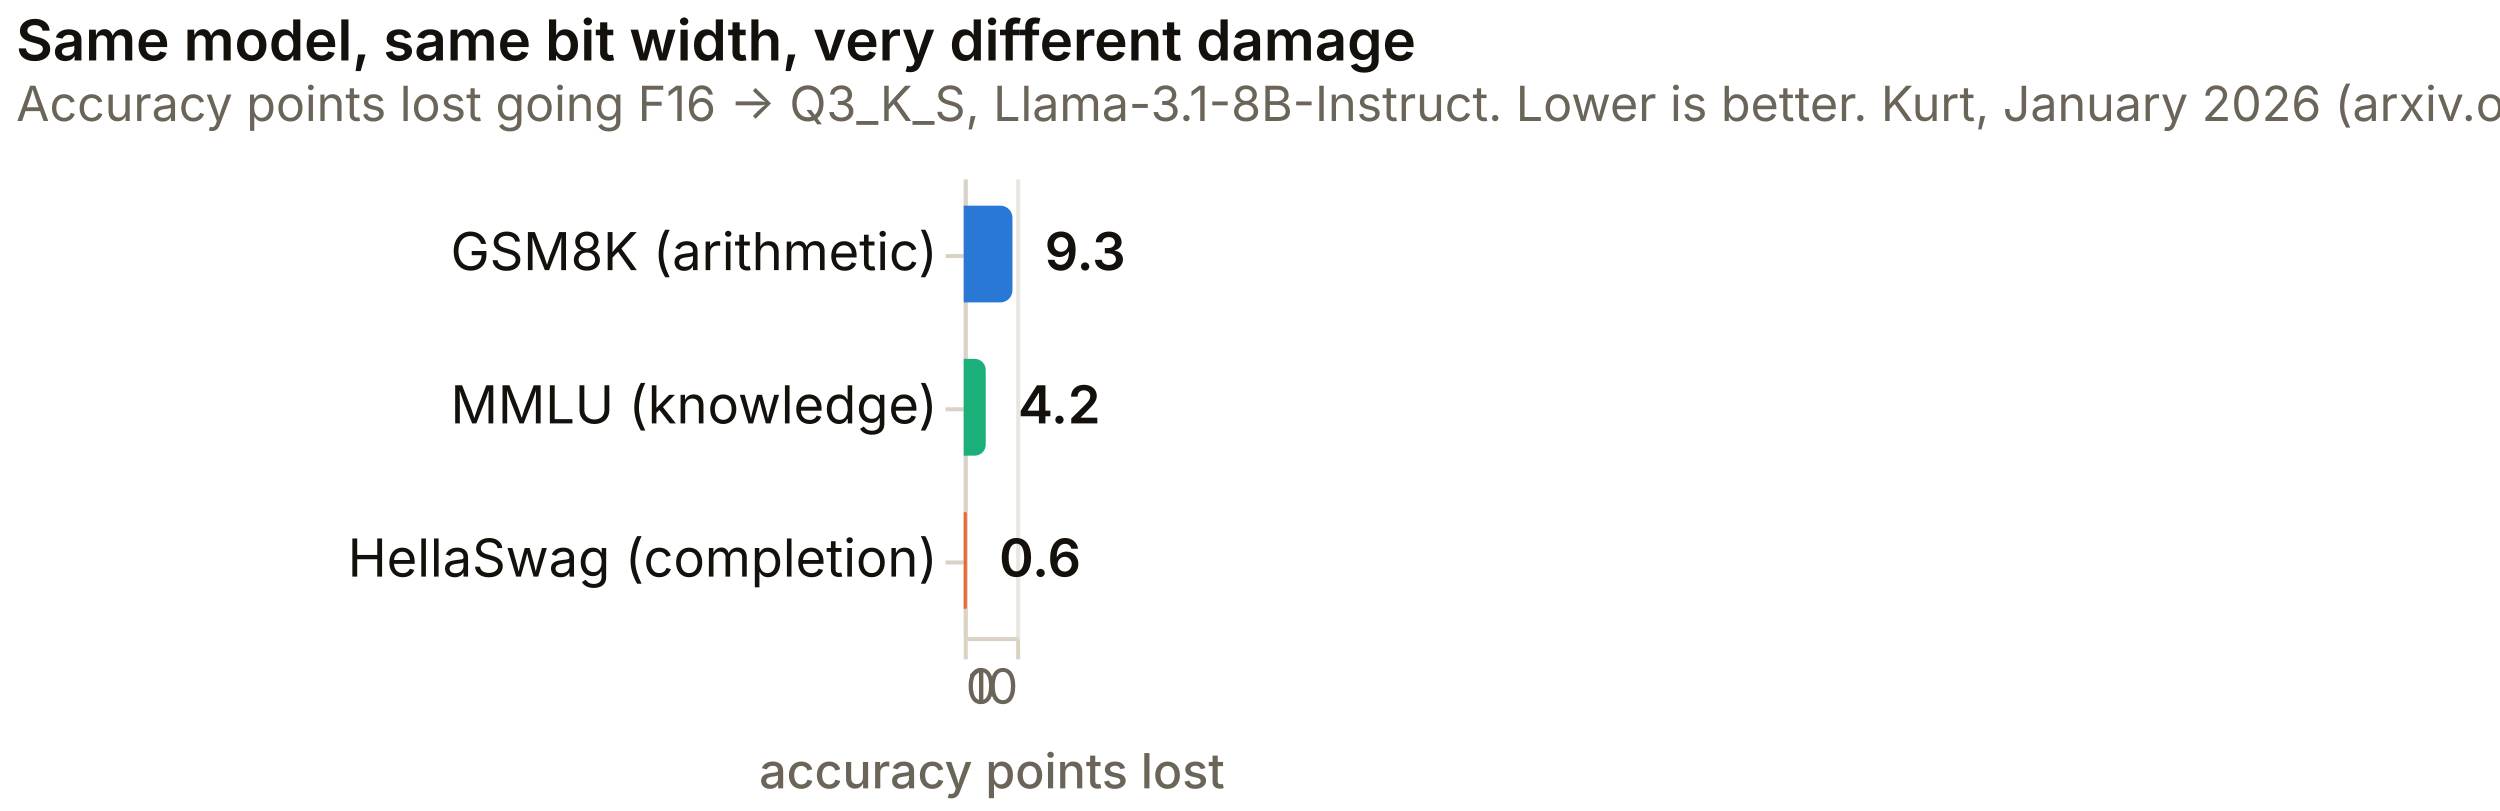
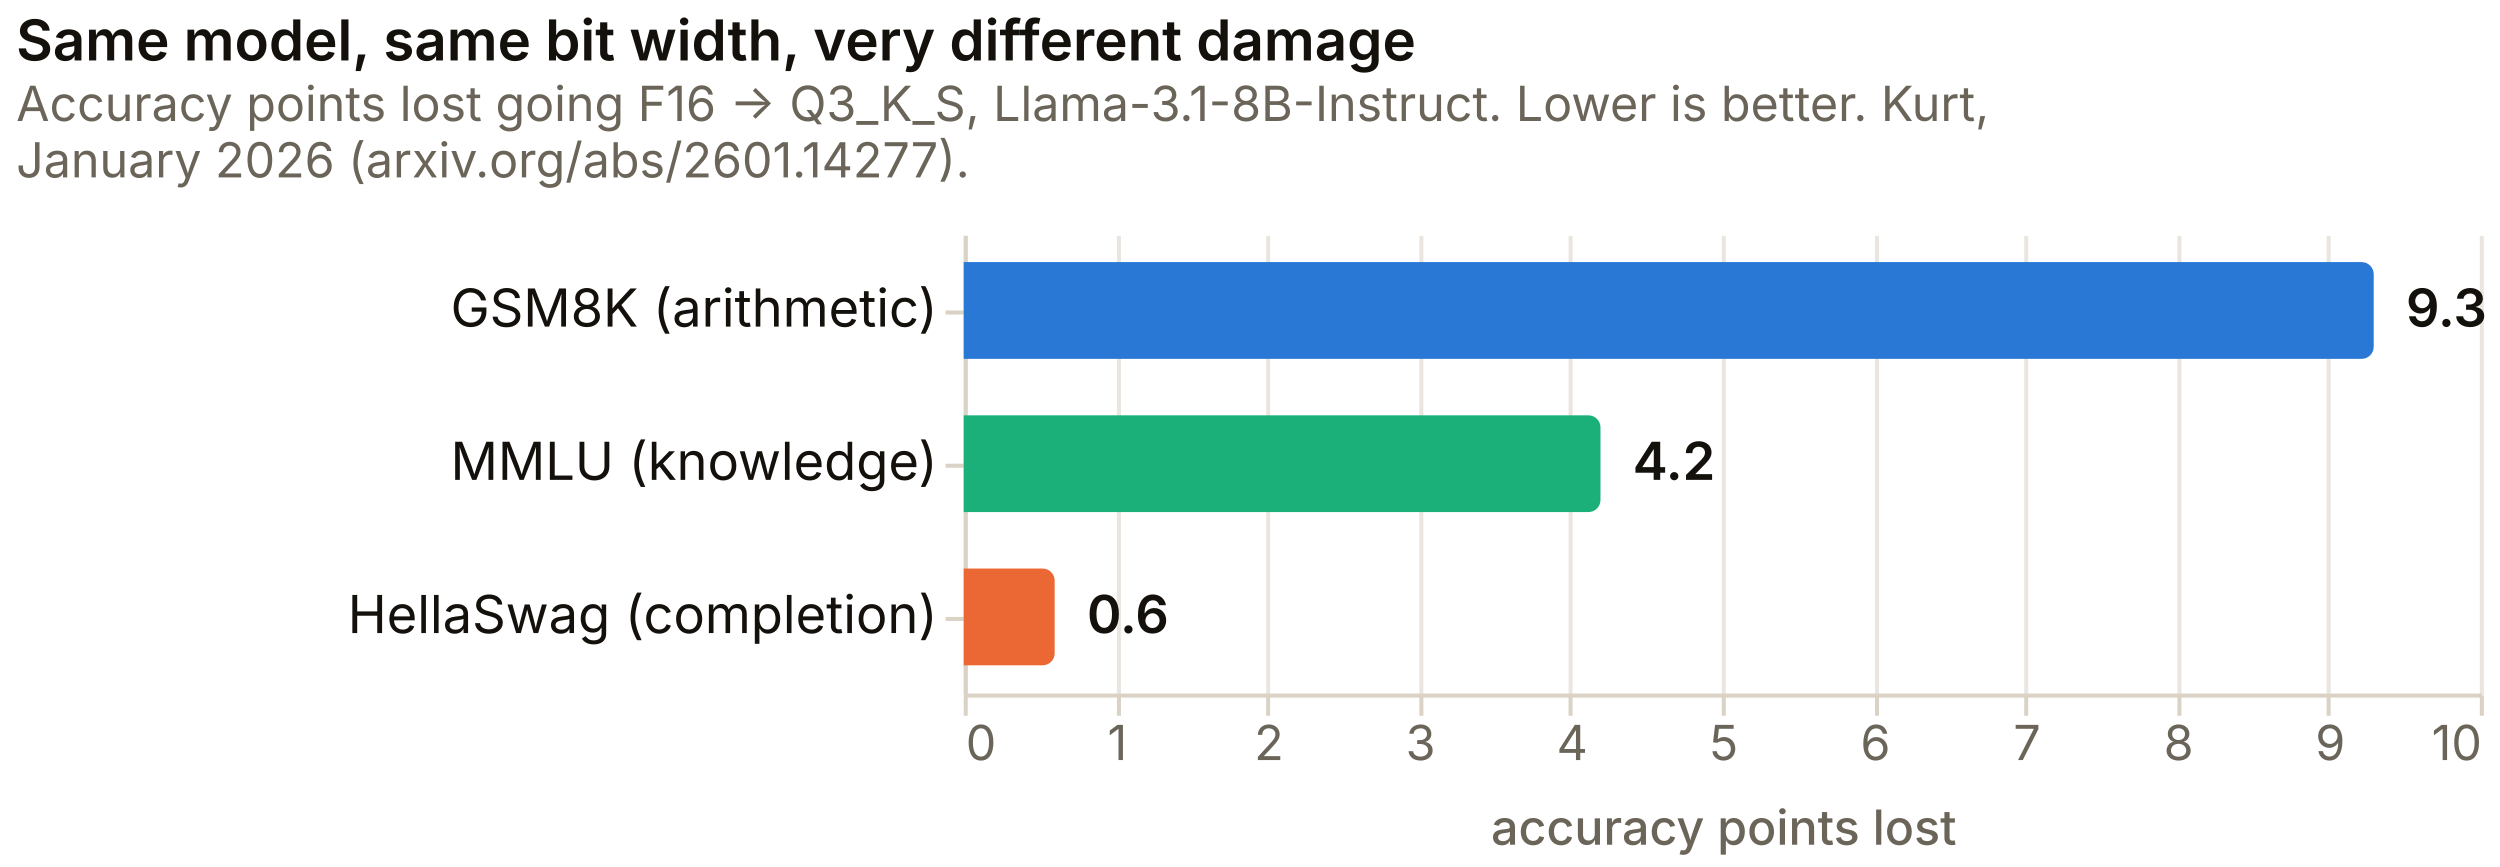
- <svg xmlns="http://www.w3.org/2000/svg" version="1.1" class="marks" width="620" height="201" viewBox="0 0 620 201">
-   <g fill="none" stroke-miterlimit="4" transform="translate(239,44)">
+ <svg xmlns="http://www.w3.org/2000/svg" version="1.1" class="marks" width="620" height="215" viewBox="0 0 620 215">
+   <g fill="none" stroke-miterlimit="4" transform="translate(239,58)">
    <g class="mark-group role-frame root" role="graphics-object" aria-roledescription="group mark container">
      <g transform="translate(0,0)">
-         <path class="background" aria-hidden="true" d="M0,0h13v114h-13Z" />
+         <path class="background" aria-hidden="true" d="M0,0h376v114h-376Z" />
        <g>
          <g class="mark-group role-axis" aria-hidden="true">
            <g transform="translate(0.5,114.5)">
              <path class="background" aria-hidden="true" d="M0,0h0v0h0Z" pointer-events="none" />
              <g>
                <g class="mark-rule role-axis-grid" pointer-events="none">
                  <line transform="translate(0,0)" x2="0" y2="-114" stroke="#d9d2c5" stroke-opacity="0.55" stroke-width="1" opacity="1" />
-                   <line transform="translate(13,0)" x2="0" y2="-114" stroke="#d9d2c5" stroke-opacity="0.55" stroke-width="1" opacity="1" />
+                   <line transform="translate(38,0)" x2="0" y2="-114" stroke="#d9d2c5" stroke-opacity="0.55" stroke-width="1" opacity="1" />
+                   <line transform="translate(75,0)" x2="0" y2="-114" stroke="#d9d2c5" stroke-opacity="0.55" stroke-width="1" opacity="1" />
+                   <line transform="translate(113,0)" x2="0" y2="-114" stroke="#d9d2c5" stroke-opacity="0.55" stroke-width="1" opacity="1" />
+                   <line transform="translate(150,0)" x2="0" y2="-114" stroke="#d9d2c5" stroke-opacity="0.55" stroke-width="1" opacity="1" />
+                   <line transform="translate(188,0)" x2="0" y2="-114" stroke="#d9d2c5" stroke-opacity="0.55" stroke-width="1" opacity="1" />
+                   <line transform="translate(226,0)" x2="0" y2="-114" stroke="#d9d2c5" stroke-opacity="0.55" stroke-width="1" opacity="1" />
+                   <line transform="translate(263,0)" x2="0" y2="-114" stroke="#d9d2c5" stroke-opacity="0.55" stroke-width="1" opacity="1" />
+                   <line transform="translate(301,0)" x2="0" y2="-114" stroke="#d9d2c5" stroke-opacity="0.55" stroke-width="1" opacity="1" />
+                   <line transform="translate(338,0)" x2="0" y2="-114" stroke="#d9d2c5" stroke-opacity="0.55" stroke-width="1" opacity="1" />
+                   <line transform="translate(376,0)" x2="0" y2="-114" stroke="#d9d2c5" stroke-opacity="0.55" stroke-width="1" opacity="1" />
                </g>
              </g>
              <path class="foreground" aria-hidden="true" d="" pointer-events="none" display="none" />
            </g>
          </g>
          <g class="mark-group role-axis" role="graphics-symbol" aria-roledescription="axis" aria-label="X-axis titled 'accuracy points lost' for a linear scale with values from 0 to 10">
            <g transform="translate(0.5,114.5)">
              <path class="background" aria-hidden="true" d="M0,0h0v0h0Z" pointer-events="none" />
              <g>
                <g class="mark-rule role-axis-tick" pointer-events="none">
                  <line transform="translate(0,0)" x2="0" y2="5" stroke="#d9d2c5" stroke-width="1" opacity="1" />
-                   <line transform="translate(13,0)" x2="0" y2="5" stroke="#d9d2c5" stroke-width="1" opacity="1" />
+                   <line transform="translate(38,0)" x2="0" y2="5" stroke="#d9d2c5" stroke-width="1" opacity="1" />
+                   <line transform="translate(75,0)" x2="0" y2="5" stroke="#d9d2c5" stroke-width="1" opacity="1" />
+                   <line transform="translate(113,0)" x2="0" y2="5" stroke="#d9d2c5" stroke-width="1" opacity="1" />
+                   <line transform="translate(150,0)" x2="0" y2="5" stroke="#d9d2c5" stroke-width="1" opacity="1" />
+                   <line transform="translate(188,0)" x2="0" y2="5" stroke="#d9d2c5" stroke-width="1" opacity="1" />
+                   <line transform="translate(226,0)" x2="0" y2="5" stroke="#d9d2c5" stroke-width="1" opacity="1" />
+                   <line transform="translate(263,0)" x2="0" y2="5" stroke="#d9d2c5" stroke-width="1" opacity="1" />
+                   <line transform="translate(301,0)" x2="0" y2="5" stroke="#d9d2c5" stroke-width="1" opacity="1" />
+                   <line transform="translate(338,0)" x2="0" y2="5" stroke="#d9d2c5" stroke-width="1" opacity="1" />
+                   <line transform="translate(376,0)" x2="0" y2="5" stroke="#d9d2c5" stroke-width="1" opacity="1" />
                </g>
                <g class="mark-text role-axis-label" pointer-events="none">
                  <text text-anchor="start" transform="translate(0,16)" font-family="ui-sans-serif, system-ui, -apple-system, 'Segoe UI', Inter, Helvetica, Arial, sans-serif" font-size="12px" fill="#6b6459" opacity="1">0</text>
-                   <text text-anchor="end" transform="translate(13,16)" font-family="ui-sans-serif, system-ui, -apple-system, 'Segoe UI', Inter, Helvetica, Arial, sans-serif" font-size="12px" fill="#6b6459" opacity="1">10</text>
+                   <text text-anchor="middle" transform="translate(37.6,16)" font-family="ui-sans-serif, system-ui, -apple-system, 'Segoe UI', Inter, Helvetica, Arial, sans-serif" font-size="12px" fill="#6b6459" opacity="1">1</text>
+                   <text text-anchor="middle" transform="translate(75.2,16)" font-family="ui-sans-serif, system-ui, -apple-system, 'Segoe UI', Inter, Helvetica, Arial, sans-serif" font-size="12px" fill="#6b6459" opacity="1">2</text>
+                   <text text-anchor="middle" transform="translate(112.8,16)" font-family="ui-sans-serif, system-ui, -apple-system, 'Segoe UI', Inter, Helvetica, Arial, sans-serif" font-size="12px" fill="#6b6459" opacity="1">3</text>
+                   <text text-anchor="middle" transform="translate(150.4,16)" font-family="ui-sans-serif, system-ui, -apple-system, 'Segoe UI', Inter, Helvetica, Arial, sans-serif" font-size="12px" fill="#6b6459" opacity="1">4</text>
+                   <text text-anchor="middle" transform="translate(188,16)" font-family="ui-sans-serif, system-ui, -apple-system, 'Segoe UI', Inter, Helvetica, Arial, sans-serif" font-size="12px" fill="#6b6459" opacity="1">5</text>
+                   <text text-anchor="middle" transform="translate(225.6,16)" font-family="ui-sans-serif, system-ui, -apple-system, 'Segoe UI', Inter, Helvetica, Arial, sans-serif" font-size="12px" fill="#6b6459" opacity="1">6</text>
+                   <text text-anchor="middle" transform="translate(263.2,16)" font-family="ui-sans-serif, system-ui, -apple-system, 'Segoe UI', Inter, Helvetica, Arial, sans-serif" font-size="12px" fill="#6b6459" opacity="1">7</text>
+                   <text text-anchor="middle" transform="translate(300.8,16)" font-family="ui-sans-serif, system-ui, -apple-system, 'Segoe UI', Inter, Helvetica, Arial, sans-serif" font-size="12px" fill="#6b6459" opacity="1">8</text>
+                   <text text-anchor="middle" transform="translate(338.4,16)" font-family="ui-sans-serif, system-ui, -apple-system, 'Segoe UI', Inter, Helvetica, Arial, sans-serif" font-size="12px" fill="#6b6459" opacity="1">9</text>
+                   <text text-anchor="end" transform="translate(376,16)" font-family="ui-sans-serif, system-ui, -apple-system, 'Segoe UI', Inter, Helvetica, Arial, sans-serif" font-size="12px" fill="#6b6459" opacity="1">10</text>
                </g>
                <g class="mark-rule role-axis-domain" pointer-events="none">
-                   <line transform="translate(0,0)" x2="13" y2="0" stroke="#d9d2c5" stroke-width="1" opacity="1" />
+                   <line transform="translate(0,0)" x2="376" y2="0" stroke="#d9d2c5" stroke-width="1" opacity="1" />
                </g>
                <g class="mark-text role-axis-title" pointer-events="none">
-                   <text text-anchor="middle" transform="translate(6.5,37)" font-family="ui-sans-serif, system-ui, -apple-system, 'Segoe UI', Inter, Helvetica, Arial, sans-serif" font-size="12px" font-weight="500" fill="#6b6459" opacity="1">accuracy points lost</text>
+                   <text text-anchor="middle" transform="translate(188,37)" font-family="ui-sans-serif, system-ui, -apple-system, 'Segoe UI', Inter, Helvetica, Arial, sans-serif" font-size="12px" font-weight="500" fill="#6b6459" opacity="1">accuracy points lost</text>
                </g>
              </g>
              <path class="foreground" aria-hidden="true" d="" pointer-events="none" display="none" />
            </g>
          </g>
          <g class="mark-group role-axis" role="graphics-symbol" aria-roledescription="axis" aria-label="Y-axis for a discrete scale with 3 values: GSM8K (arithmetic), MMLU (knowledge), HellaSwag (completion)">
            <g transform="translate(0.5,0.5)">
              <path class="background" aria-hidden="true" d="M0,0h0v0h0Z" pointer-events="none" />
              <g>
                <g class="mark-rule role-axis-tick" pointer-events="none">
                  <line transform="translate(0,19)" x2="-5" y2="0" stroke="#d9d2c5" stroke-width="1" opacity="1" />
                  <line transform="translate(0,57)" x2="-5" y2="0" stroke="#d9d2c5" stroke-width="1" opacity="1" />
                  <line transform="translate(0,95)" x2="-5" y2="0" stroke="#d9d2c5" stroke-width="1" opacity="1" />
                </g>
                <g class="mark-text role-axis-label" pointer-events="none">
                  <text text-anchor="end" transform="translate(-7,22.5)" font-family="ui-sans-serif, system-ui, -apple-system, 'Segoe UI', Inter, Helvetica, Arial, sans-serif" font-size="13px" fill="#14110d" opacity="1">GSM8K (arithmetic)</text>
                  <text text-anchor="end" transform="translate(-7,60.5)" font-family="ui-sans-serif, system-ui, -apple-system, 'Segoe UI', Inter, Helvetica, Arial, sans-serif" font-size="13px" fill="#14110d" opacity="1">MMLU (knowledge)</text>
                  <text text-anchor="end" transform="translate(-7,98.5)" font-family="ui-sans-serif, system-ui, -apple-system, 'Segoe UI', Inter, Helvetica, Arial, sans-serif" font-size="13px" fill="#14110d" opacity="1">HellaSwag (completion)</text>
                </g>
                <g class="mark-rule role-axis-domain" pointer-events="none">
                  <line transform="translate(0,0)" x2="0" y2="114" stroke="#d9d2c5" stroke-width="1" opacity="1" />
                </g>
              </g>
              <path class="foreground" aria-hidden="true" d="" pointer-events="none" display="none" />
            </g>
          </g>
          <g class="mark-group role-scope" role="graphics-object" aria-roledescription="group mark container">
            <g transform="translate(0,7)">
-               <path class="background" aria-hidden="true" d="M0,0L9.09,0C10.746,0,12.09,1.344,12.09,3L12.09,21C12.09,22.656,10.746,24,9.09,24L0,24C0,24,0,24,0,24L0,0C0,0,0,0,0,0Z" />
+               <path class="background" aria-hidden="true" d="M0,0L346.68,0C348.336,0,349.68,1.344,349.68,3L349.68,21C349.68,22.656,348.336,24,346.68,24L0,24C0,24,0,24,0,24L0,0C0,0,0,0,0,0Z" />
              <g clip-path="url(#clip67)">
                <g class="mark-group role-scope" role="graphics-object" aria-roledescription="group mark container">
                  <g transform="translate(0,0)">
                    <path class="background" aria-hidden="true" d="M0,0h0v24h0Z" />
                    <g>
                      <g class="mark-rect role-mark layer_0_marks" role="graphics-object" aria-roledescription="rect mark container">
-                         <path aria-label="accuracy points lost: 9.3; task: GSM8K (arithmetic)" role="graphics-symbol" aria-roledescription="bar" d="M0,0h12.09v24h-12.09Z" fill="#2a78d6" />
+                         <path aria-label="accuracy points lost: 9.3; task: GSM8K (arithmetic)" role="graphics-symbol" aria-roledescription="bar" d="M0,0h349.68v24h-349.68Z" fill="#2a78d6" />
                      </g>
                    </g>
                    <path class="foreground" aria-hidden="true" d="" display="none" />
                  </g>
                </g>
              </g>
              <path class="foreground" aria-hidden="true" d="" display="none" />
            </g>
            <g transform="translate(0,45)">
-               <path class="background" aria-hidden="true" d="M0,0L2.73,0C4.237,0,5.46,1.223,5.46,2.73L5.46,21.27C5.46,22.777,4.237,24,2.73,24L0,24C0,24,0,24,0,24L0,0C0,0,0,0,0,0Z" />
+               <path class="background" aria-hidden="true" d="M0,0L154.92,0C156.576,0,157.92,1.344,157.92,3L157.92,21C157.92,22.656,156.576,24,154.92,24L0,24C0,24,0,24,0,24L0,0C0,0,0,0,0,0Z" />
              <g clip-path="url(#clip68)">
                <g class="mark-group role-scope" role="graphics-object" aria-roledescription="group mark container">
                  <g transform="translate(0,0)">
                    <path class="background" aria-hidden="true" d="M0,0h0v24h0Z" />
                    <g>
                      <g class="mark-rect role-mark layer_0_marks" role="graphics-object" aria-roledescription="rect mark container">
-                         <path aria-label="accuracy points lost: 4.2; task: MMLU (knowledge)" role="graphics-symbol" aria-roledescription="bar" d="M0,0h5.46v24h-5.46Z" fill="#1baf7a" />
+                         <path aria-label="accuracy points lost: 4.2; task: MMLU (knowledge)" role="graphics-symbol" aria-roledescription="bar" d="M0,0h157.92v24h-157.92Z" fill="#1baf7a" />
                      </g>
                    </g>
                    <path class="foreground" aria-hidden="true" d="" display="none" />
                  </g>
                </g>
              </g>
              <path class="foreground" aria-hidden="true" d="" display="none" />
            </g>
            <g transform="translate(0,83)">
-               <path class="background" aria-hidden="true" d="M0,0L0.39,0C0.605,0,0.78,0.175,0.78,0.39L0.78,23.61C0.78,23.825,0.605,24,0.39,24L0,24C0,24,0,24,0,24L0,0C0,0,0,0,0,0Z" />
+               <path class="background" aria-hidden="true" d="M0,0L19.56,0C21.216,0,22.56,1.344,22.56,3L22.56,21C22.56,22.656,21.216,24,19.56,24L0,24C0,24,0,24,0,24L0,0C0,0,0,0,0,0Z" />
              <g clip-path="url(#clip69)">
                <g class="mark-group role-scope" role="graphics-object" aria-roledescription="group mark container">
                  <g transform="translate(0,0)">
                    <path class="background" aria-hidden="true" d="M0,0h0v24h0Z" />
                    <g>
                      <g class="mark-rect role-mark layer_0_marks" role="graphics-object" aria-roledescription="rect mark container">
-                         <path aria-label="accuracy points lost: 0.6; task: HellaSwag (completion)" role="graphics-symbol" aria-roledescription="bar" d="M0,0h0.78v24h-0.78Z" fill="#eb6834" />
+                         <path aria-label="accuracy points lost: 0.6; task: HellaSwag (completion)" role="graphics-symbol" aria-roledescription="bar" d="M0,0h22.56v24h-22.56Z" fill="#eb6834" />
                      </g>
                    </g>
                    <path class="foreground" aria-hidden="true" d="" display="none" />
                  </g>
                </g>
              </g>
              <path class="foreground" aria-hidden="true" d="" display="none" />
            </g>
          </g>
          <g class="mark-text role-mark layer_1_marks" role="graphics-object" aria-roledescription="text mark container">
-             <text aria-label="accuracy points lost: 9.3; task: GSM8K (arithmetic); v: 9.3" role="graphics-symbol" aria-roledescription="text mark" text-anchor="start" transform="translate(20.09,23)" font-family="ui-sans-serif, system-ui, -apple-system, 'Segoe UI', Inter, Helvetica, Arial, sans-serif" font-size="13px" font-weight="600" fill="#14110d">9.3</text>
-             <text aria-label="accuracy points lost: 4.2; task: MMLU (knowledge); v: 4.2" role="graphics-symbol" aria-roledescription="text mark" text-anchor="start" transform="translate(13.46,61)" font-family="ui-sans-serif, system-ui, -apple-system, 'Segoe UI', Inter, Helvetica, Arial, sans-serif" font-size="13px" font-weight="600" fill="#14110d">4.2</text>
-             <text aria-label="accuracy points lost: 0.6; task: HellaSwag (completion); v: 0.6" role="graphics-symbol" aria-roledescription="text mark" text-anchor="start" transform="translate(8.78,99)" font-family="ui-sans-serif, system-ui, -apple-system, 'Segoe UI', Inter, Helvetica, Arial, sans-serif" font-size="13px" font-weight="600" fill="#14110d">0.6</text>
+             <text aria-label="accuracy points lost: 9.3; task: GSM8K (arithmetic); v: 9.3" role="graphics-symbol" aria-roledescription="text mark" text-anchor="start" transform="translate(357.68,23)" font-family="ui-sans-serif, system-ui, -apple-system, 'Segoe UI', Inter, Helvetica, Arial, sans-serif" font-size="13px" font-weight="600" fill="#14110d">9.3</text>
+             <text aria-label="accuracy points lost: 4.2; task: MMLU (knowledge); v: 4.2" role="graphics-symbol" aria-roledescription="text mark" text-anchor="start" transform="translate(165.92,61)" font-family="ui-sans-serif, system-ui, -apple-system, 'Segoe UI', Inter, Helvetica, Arial, sans-serif" font-size="13px" font-weight="600" fill="#14110d">4.2</text>
+             <text aria-label="accuracy points lost: 0.6; task: HellaSwag (completion); v: 0.6" role="graphics-symbol" aria-roledescription="text mark" text-anchor="start" transform="translate(30.56,99)" font-family="ui-sans-serif, system-ui, -apple-system, 'Segoe UI', Inter, Helvetica, Arial, sans-serif" font-size="13px" font-weight="600" fill="#14110d">0.6</text>
          </g>
          <g class="mark-group role-title">
-             <g transform="translate(-235,-40)">
+             <g transform="translate(-235,-54)">
              <path class="background" aria-hidden="true" d="M0,0h0v0h0Z" pointer-events="none" />
              <g>
                <g class="mark-text role-title-text" role="graphics-symbol" aria-roledescription="title" aria-label="Title text 'Same model, same bit width, very different damage'" pointer-events="none">
                  <text text-anchor="start" transform="translate(0,11)" font-family="ui-sans-serif, system-ui, -apple-system, 'Segoe UI', Inter, Helvetica, Arial, sans-serif" font-size="14px" font-weight="600" fill="#14110d" opacity="1">Same model, same bit width, very different damage</text>
                </g>
                <g class="mark-text role-title-subtitle" role="graphics-symbol" aria-roledescription="subtitle" aria-label="Subtitle text 'Accuracy points lost going F16 → Q3_K_S, Llama-3.1-8B-Instruct. Lower is better. Kurt, January 2026 (arxiv.org/abs/2601.14277).'" pointer-events="none">
-                   <text text-anchor="start" transform="translate(0,26)" font-family="ui-sans-serif, system-ui, -apple-system, 'Segoe UI', Inter, Helvetica, Arial, sans-serif" font-size="12px" fill="#6b6459" opacity="1">Accuracy points lost going F16 → Q3_K_S, Llama-3.1-8B-Instruct. Lower is better. Kurt, January 2026 (arxiv.org/abs/2601.14277).</text>
+                   <text text-anchor="start" transform="translate(0,26)" font-family="ui-sans-serif, system-ui, -apple-system, 'Segoe UI', Inter, Helvetica, Arial, sans-serif" font-size="12px" fill="#6b6459" opacity="1">
+                     <tspan>Accuracy points lost going F16 → Q3_K_S, Llama-3.1-8B-Instruct. Lower is better. Kurt,</tspan>
+                     <tspan x="0" dy="14">January 2026 (arxiv.org/abs/2601.14277).</tspan>
+                   </text>
                </g>
              </g>
              <path class="foreground" aria-hidden="true" d="" pointer-events="none" display="none" />
            </g>
          </g>
        </g>
        <path class="foreground" aria-hidden="true" d="" display="none" />
      </g>
    </g>
  </g>
  <defs>
    <clipPath id="clip67">
-       <path d="M0,0L9.09,0C10.746,0,12.09,1.344,12.09,3L12.09,21C12.09,22.656,10.746,24,9.09,24L0,24C0,24,0,24,0,24L0,0C0,0,0,0,0,0Z" />
+       <path d="M0,0L346.68,0C348.336,0,349.68,1.344,349.68,3L349.68,21C349.68,22.656,348.336,24,346.68,24L0,24C0,24,0,24,0,24L0,0C0,0,0,0,0,0Z" />
    </clipPath>
    <clipPath id="clip68">
-       <path d="M0,0L2.73,0C4.237,0,5.46,1.223,5.46,2.73L5.46,21.27C5.46,22.777,4.237,24,2.73,24L0,24C0,24,0,24,0,24L0,0C0,0,0,0,0,0Z" />
+       <path d="M0,0L154.92,0C156.576,0,157.92,1.344,157.92,3L157.92,21C157.92,22.656,156.576,24,154.92,24L0,24C0,24,0,24,0,24L0,0C0,0,0,0,0,0Z" />
    </clipPath>
    <clipPath id="clip69">
-       <path d="M0,0L0.39,0C0.605,0,0.78,0.175,0.78,0.39L0.78,23.61C0.78,23.825,0.605,24,0.39,24L0,24C0,24,0,24,0,24L0,0C0,0,0,0,0,0Z" />
+       <path d="M0,0L19.56,0C21.216,0,22.56,1.344,22.56,3L22.56,21C22.56,22.656,21.216,24,19.56,24L0,24C0,24,0,24,0,24L0,0C0,0,0,0,0,0Z" />
    </clipPath>
  </defs>
</svg>
